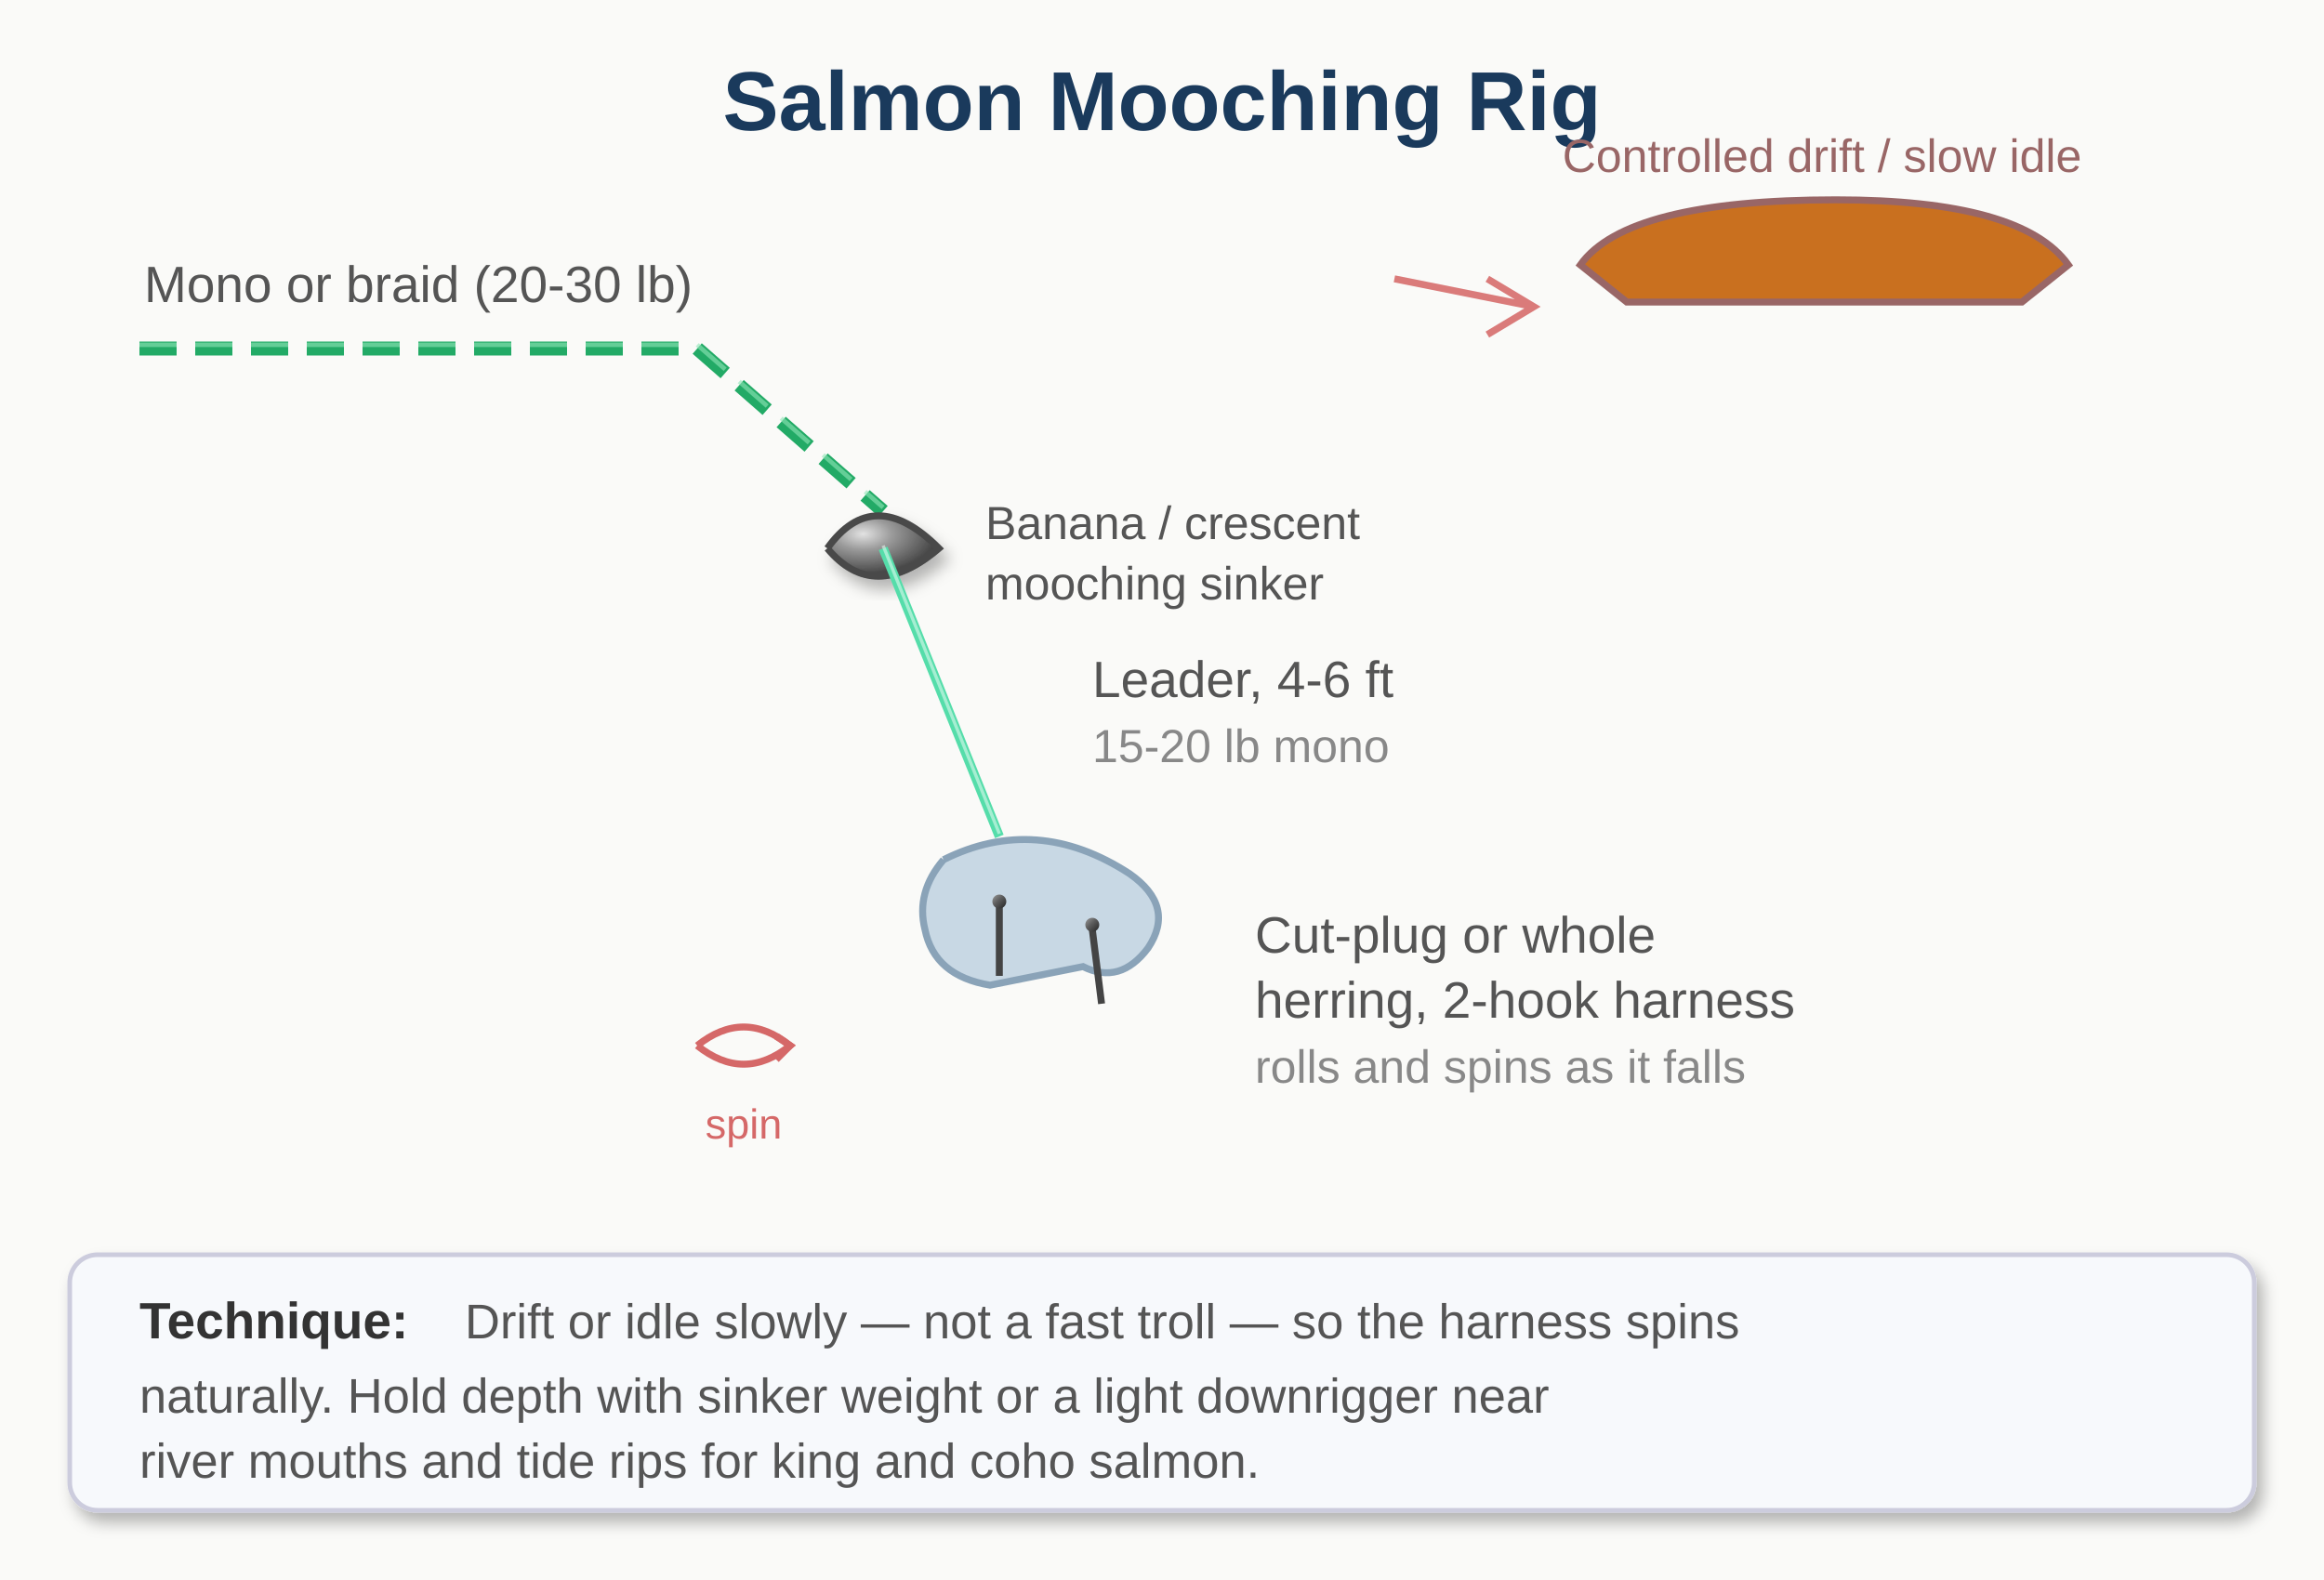
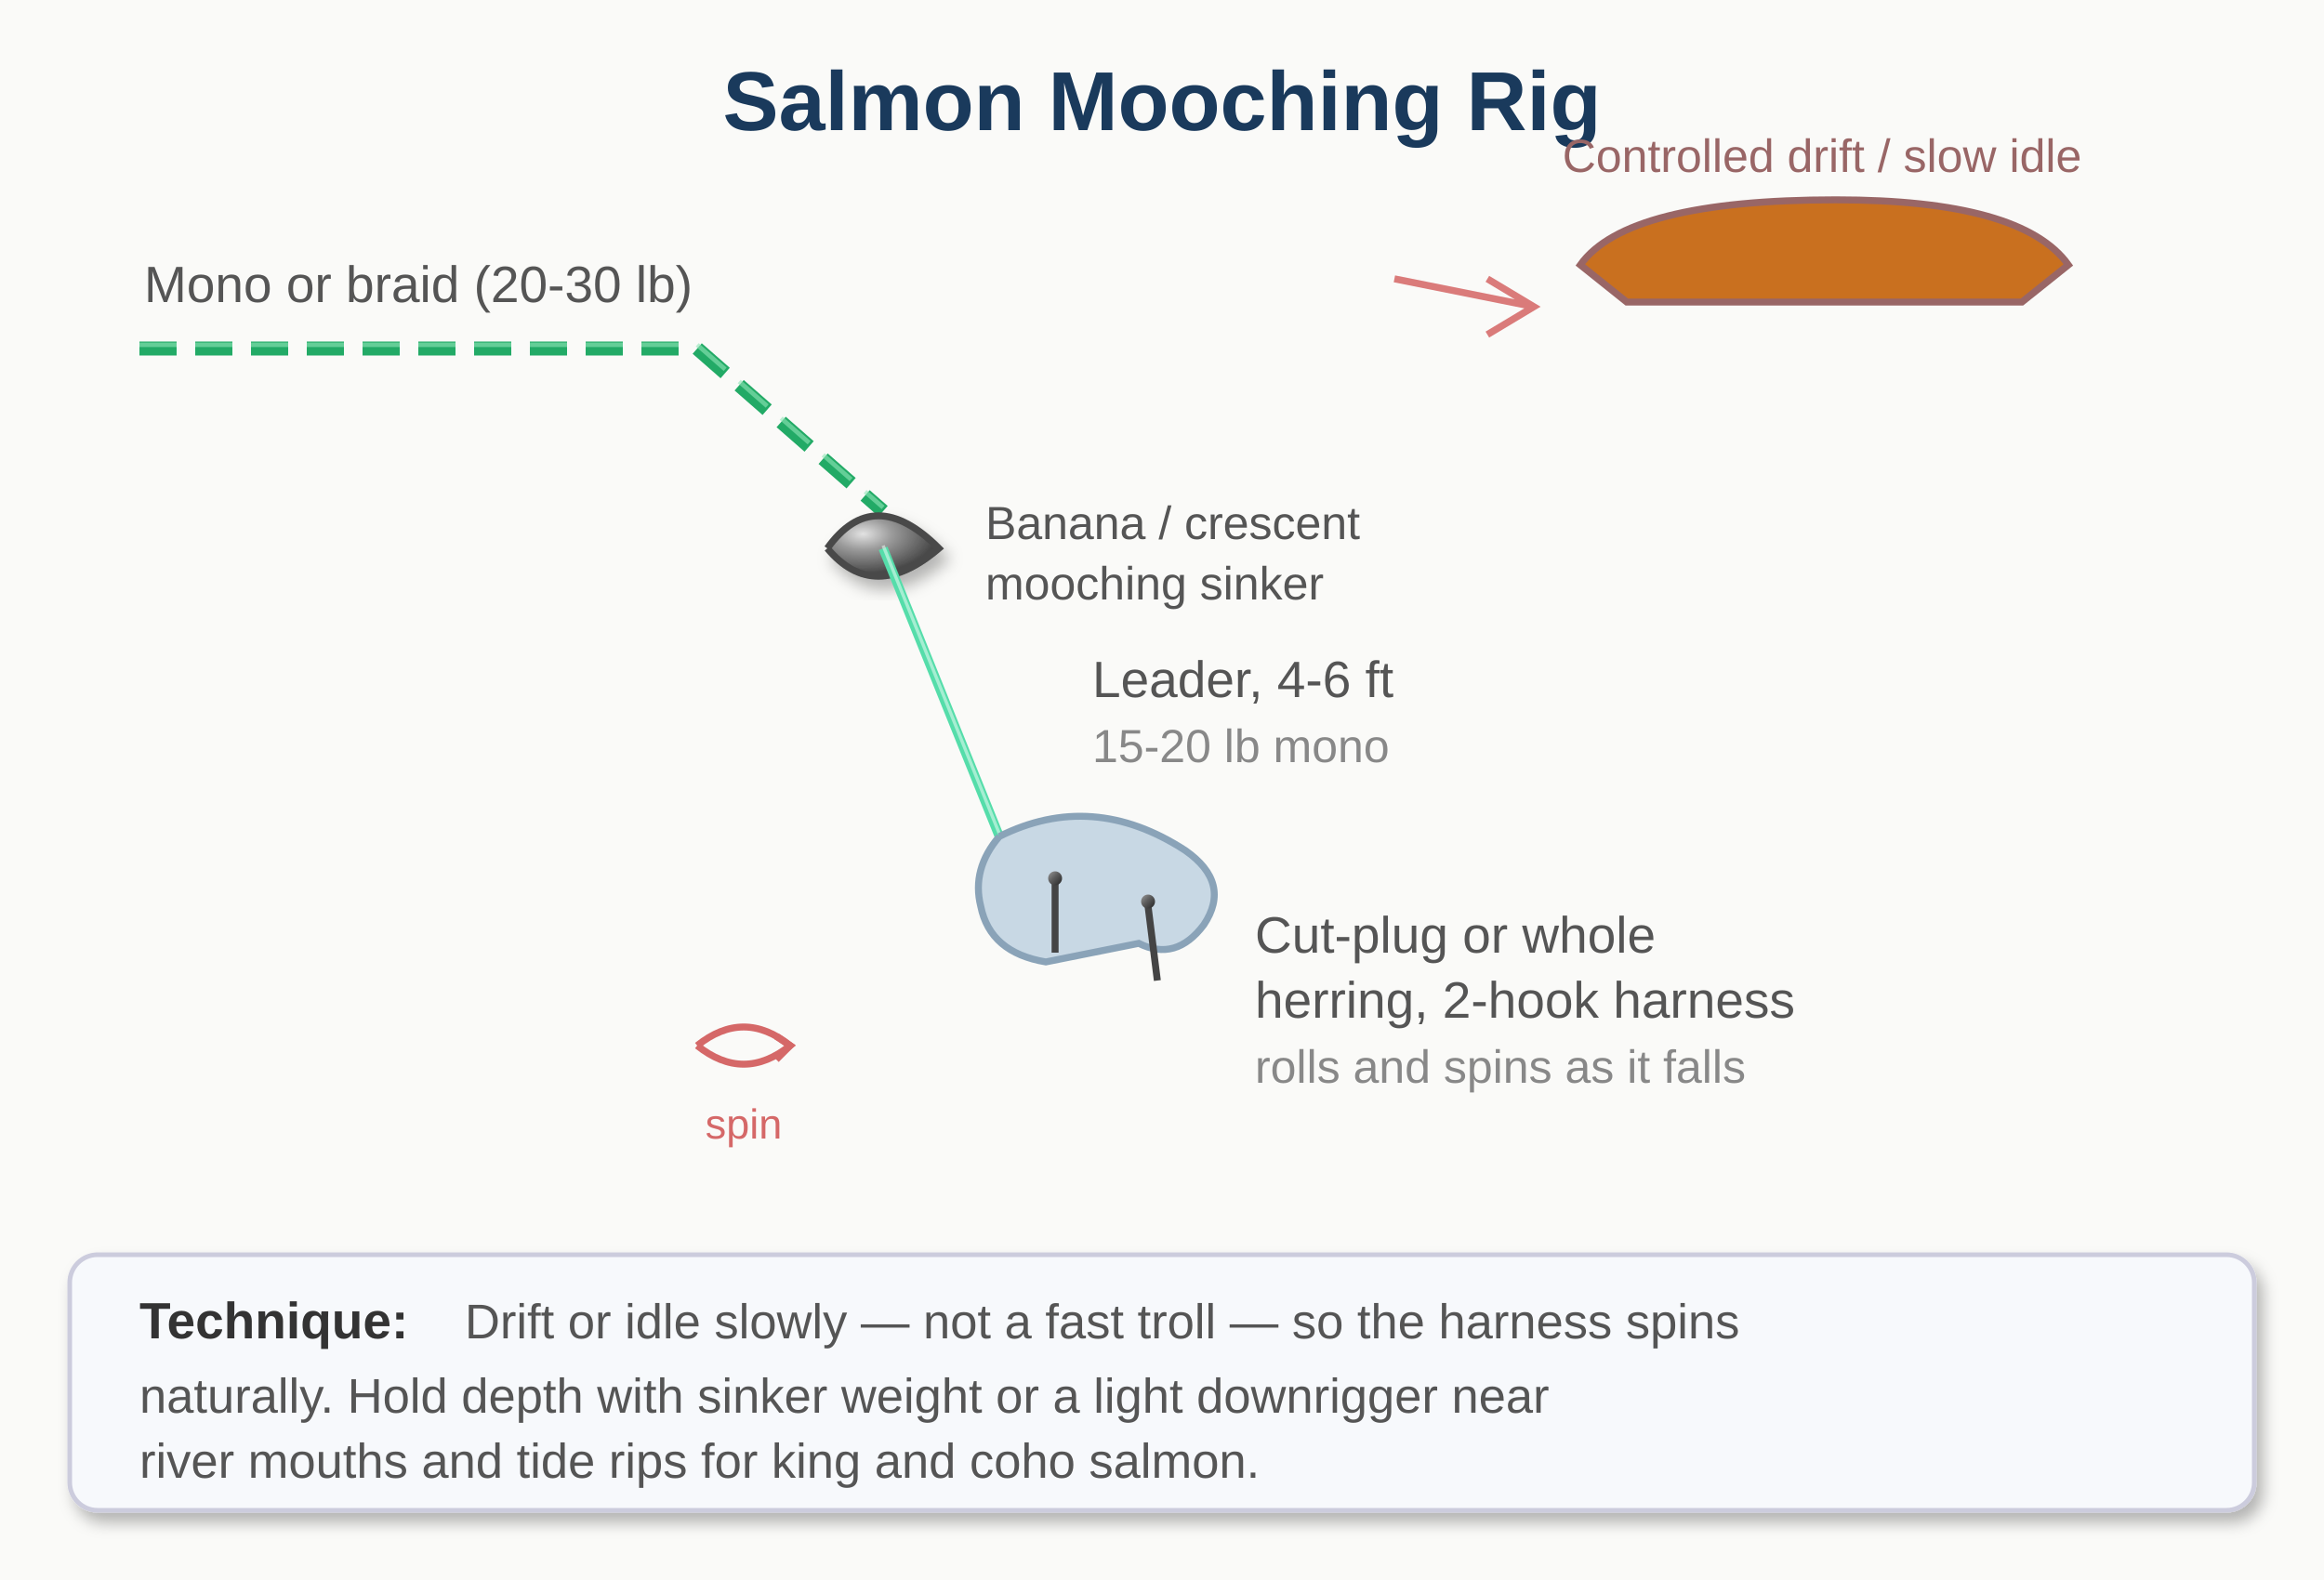
<svg xmlns="http://www.w3.org/2000/svg" viewBox="0 0 500 340" font-family="Arial, sans-serif">
  <rect x="0" y="0" width="500" height="340" fill="#FAFAF8" />
  <defs>
    <radialGradient id="baitGrad" cx="35%" cy="30%" r="75%">
      <stop offset="0%" stop-color="#ffe4c4" />
      <stop offset="45%" stop-color="#e8b48a" />
      <stop offset="100%" stop-color="#b5794a" />
    </radialGradient>
    <filter id="glossBlur" x="-60%" y="-60%" width="220%" height="220%">
      <feGaussianBlur stdDeviation="1.1" />
    </filter>
  </defs>
  <defs>
    <linearGradient id="steelGrad" x1="0%" y1="0%" x2="100%" y2="100%">
      <stop offset="0%" stop-color="#f2f2f2" />
      <stop offset="35%" stop-color="#b8b8b8" />
      <stop offset="70%" stop-color="#6e6e6e" />
      <stop offset="100%" stop-color="#3d3d3d" />
    </linearGradient>
    <linearGradient id="steelGradDark" x1="0%" y1="0%" x2="100%" y2="100%">
      <stop offset="0%" stop-color="#9a9a9a" />
      <stop offset="45%" stop-color="#5c5c5c" />
      <stop offset="100%" stop-color="#242424" />
    </linearGradient>
    <radialGradient id="leadGrad" cx="32%" cy="30%" r="75%">
      <stop offset="0%" stop-color="#e2e2e2" />
      <stop offset="35%" stop-color="#9a9a9a" />
      <stop offset="75%" stop-color="#5c5c5c" />
      <stop offset="100%" stop-color="#333333" />
    </radialGradient>
    <filter id="softShadow" x="-40%" y="-40%" width="180%" height="180%">
      <feDropShadow dx="1.4" dy="2.2" stdDeviation="1.6" flood-color="#000000" flood-opacity="0.28" />
    </filter>
  </defs>
  <text x="250" y="28" text-anchor="middle" font-size="18" font-weight="bold" fill="#1a3a5c">Salmon Mooching Rig</text>
  <g transform="translate(340, 45)">
    <path d="M0 12 Q10 -2 55 -2 Q95 -2 105 12 L95 20 L10 20 Z" fill="#c9701f" stroke="#966" stroke-width="1.5" />
    <text x="52" y="-8" text-anchor="middle" font-size="10" fill="#966">Controlled drift / slow idle</text>
  </g>
  <path d="M300 60 L330 66 M320 60 L330 66 L320 72" fill="none" stroke="#c44" stroke-width="1.5" opacity="0.7" />
  <line x1="30" y1="75" x2="150" y2="75" stroke="#2a6" stroke-width="3" stroke-dasharray="8,4" />
  <line x1="30" y1="74.2" x2="150" y2="74.2" stroke="#8fe6b8" stroke-width="0.96" stroke-dasharray="8,4" opacity="0.6" />
  <text x="90" y="65" text-anchor="middle" font-size="11" fill="#555">Mono or braid (20-30 lb)</text>
  <line x1="150" y1="75" x2="190" y2="110" stroke="#2a6" stroke-width="3" stroke-dasharray="8,4" />
  <line x1="150" y1="74.2" x2="190" y2="109.2" stroke="#8fe6b8" stroke-width="0.96" stroke-dasharray="8,4" opacity="0.6" />
  <g transform="translate(178, 110)">
    <path d="M0 8 Q10 -6 24 8 Q10 20 0 8" fill="url(#leadGrad)" stroke="#4a4a4a" stroke-width="1.5" filter="url(#softShadow)" />
    <text x="34" y="6" font-size="10" fill="#555">Banana / crescent</text>
    <text x="34" y="19" font-size="10" fill="#555">mooching sinker</text>
  </g>
  <line x1="190" y1="118" x2="215" y2="180" stroke="#5da" stroke-width="2" />
  <line x1="190" y1="117.4" x2="215" y2="179.4" stroke="#e8fbf3" stroke-width="0.70" opacity="0.55" />
  <text x="235" y="150" font-size="11" fill="#555">Leader, 4-6 ft</text>
  <text x="235" y="164" font-size="10" fill="#888">15-20 lb mono</text>
-   <g transform="translate(195, 180)">
+   <g transform="translate(207, 175)">
    <path d="M8 5 Q28 -5 48 8 Q58 15 52 24 Q46 32 38 28 L18 32 Q6 30 4 20 Q2 12 8 5" fill="#c8d8e4" stroke="#8aa3b8" stroke-width="1.5" />
    <line x1="20" y1="15" x2="20" y2="30" stroke="#444" stroke-width="1.5" />
    <circle cx="20" cy="14" r="1.5" fill="url(#steelGradDark)" />
    <line x1="40" y1="20" x2="42" y2="36" stroke="#444" stroke-width="1.5" />
    <circle cx="40" cy="19" r="1.5" fill="url(#steelGradDark)" />
  </g>
  <text x="270" y="205" font-size="11" fill="#555">Cut-plug or whole</text>
  <text x="270" y="219" font-size="11" fill="#555">herring, 2-hook harness</text>
  <text x="270" y="233" font-size="10" fill="#888">rolls and spins as it falls</text>
  <g transform="translate(150, 225)" opacity="0.8">
    <path d="M0 0 Q10 -8 20 0 Q10 8 0 0" fill="none" stroke="#c44" stroke-width="1.5" />
    <path d="M17 -2 L20 0 L17 3" fill="none" stroke="#c44" stroke-width="1.5" />
    <text x="10" y="20" text-anchor="middle" font-size="9" fill="#c44">spin</text>
  </g>
  <rect x="15" y="270" width="470" height="55" rx="6" fill="#f7f9fc" stroke="#ccd" stroke-width="1" filter="url(#softShadow)" />
  <text x="30" y="288" font-size="11" fill="#333" font-weight="bold">Technique:</text>
  <text x="100" y="288" font-size="10.5" fill="#555">Drift or idle slowly — not a fast troll — so the harness spins</text>
  <text x="30" y="304" font-size="10.5" fill="#555">naturally. Hold depth with sinker weight or a light downrigger near</text>
  <text x="30" y="318" font-size="10.5" fill="#555">river mouths and tide rips for king and coho salmon.</text>
</svg>
